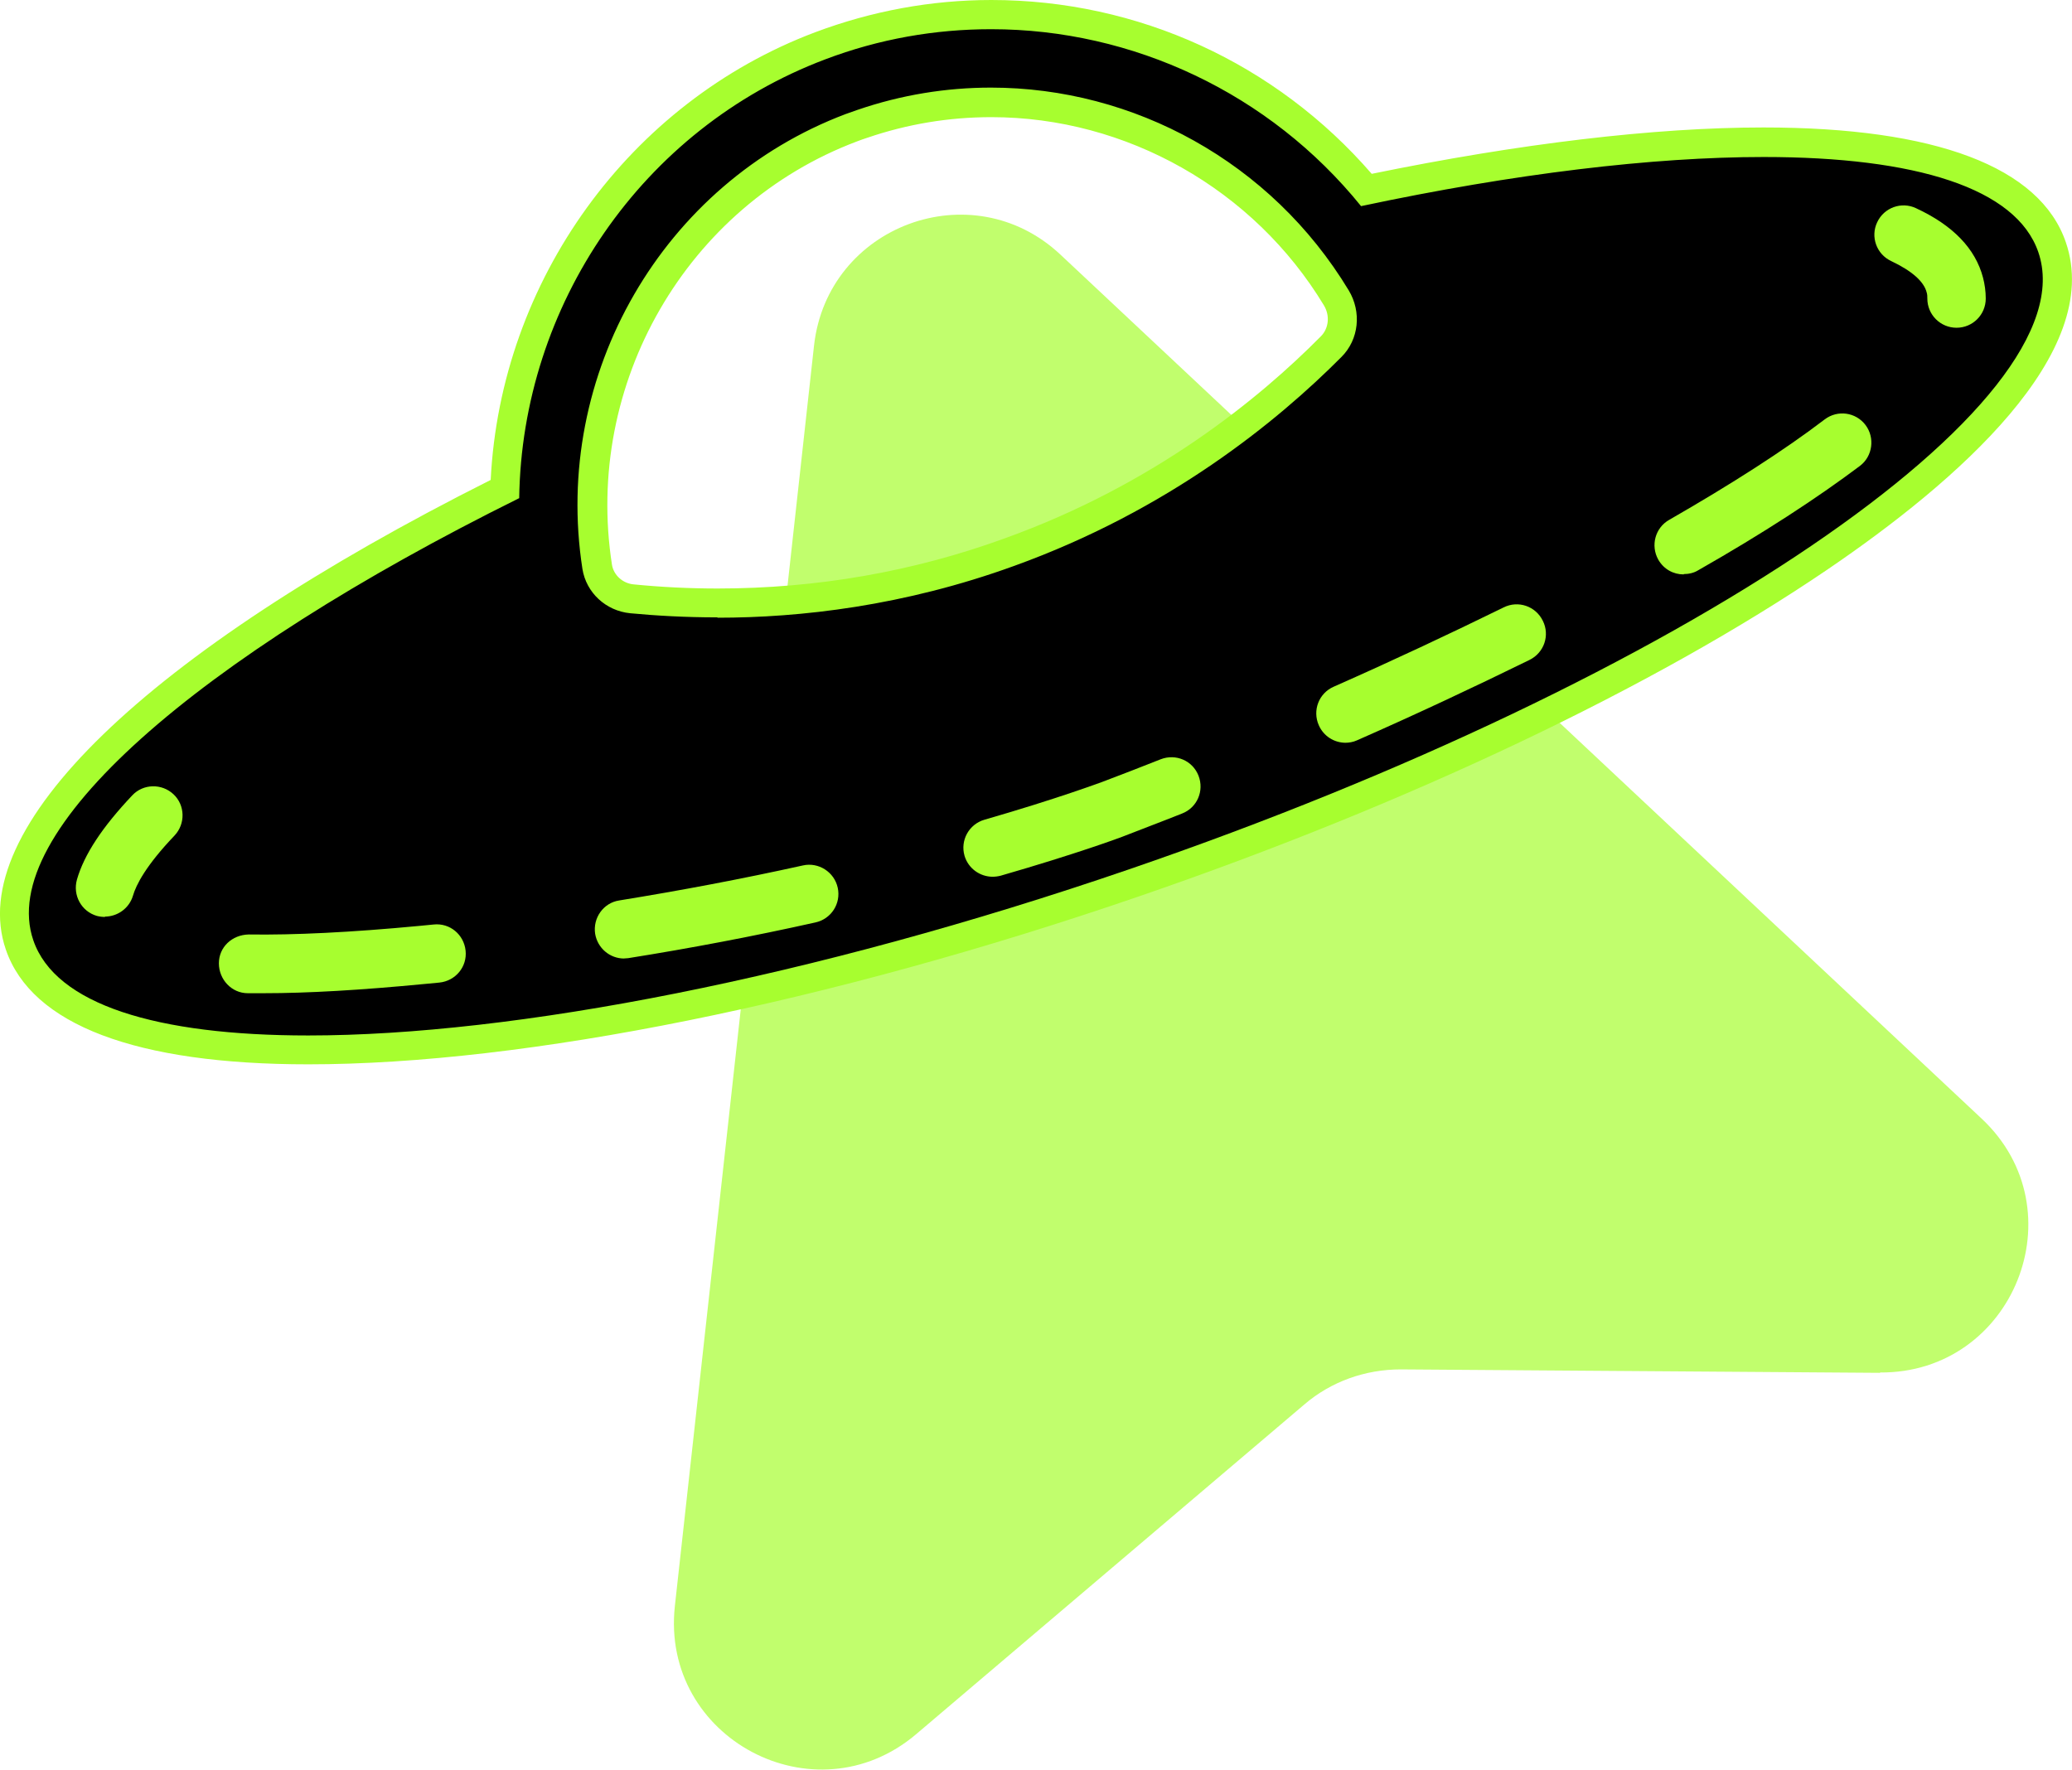
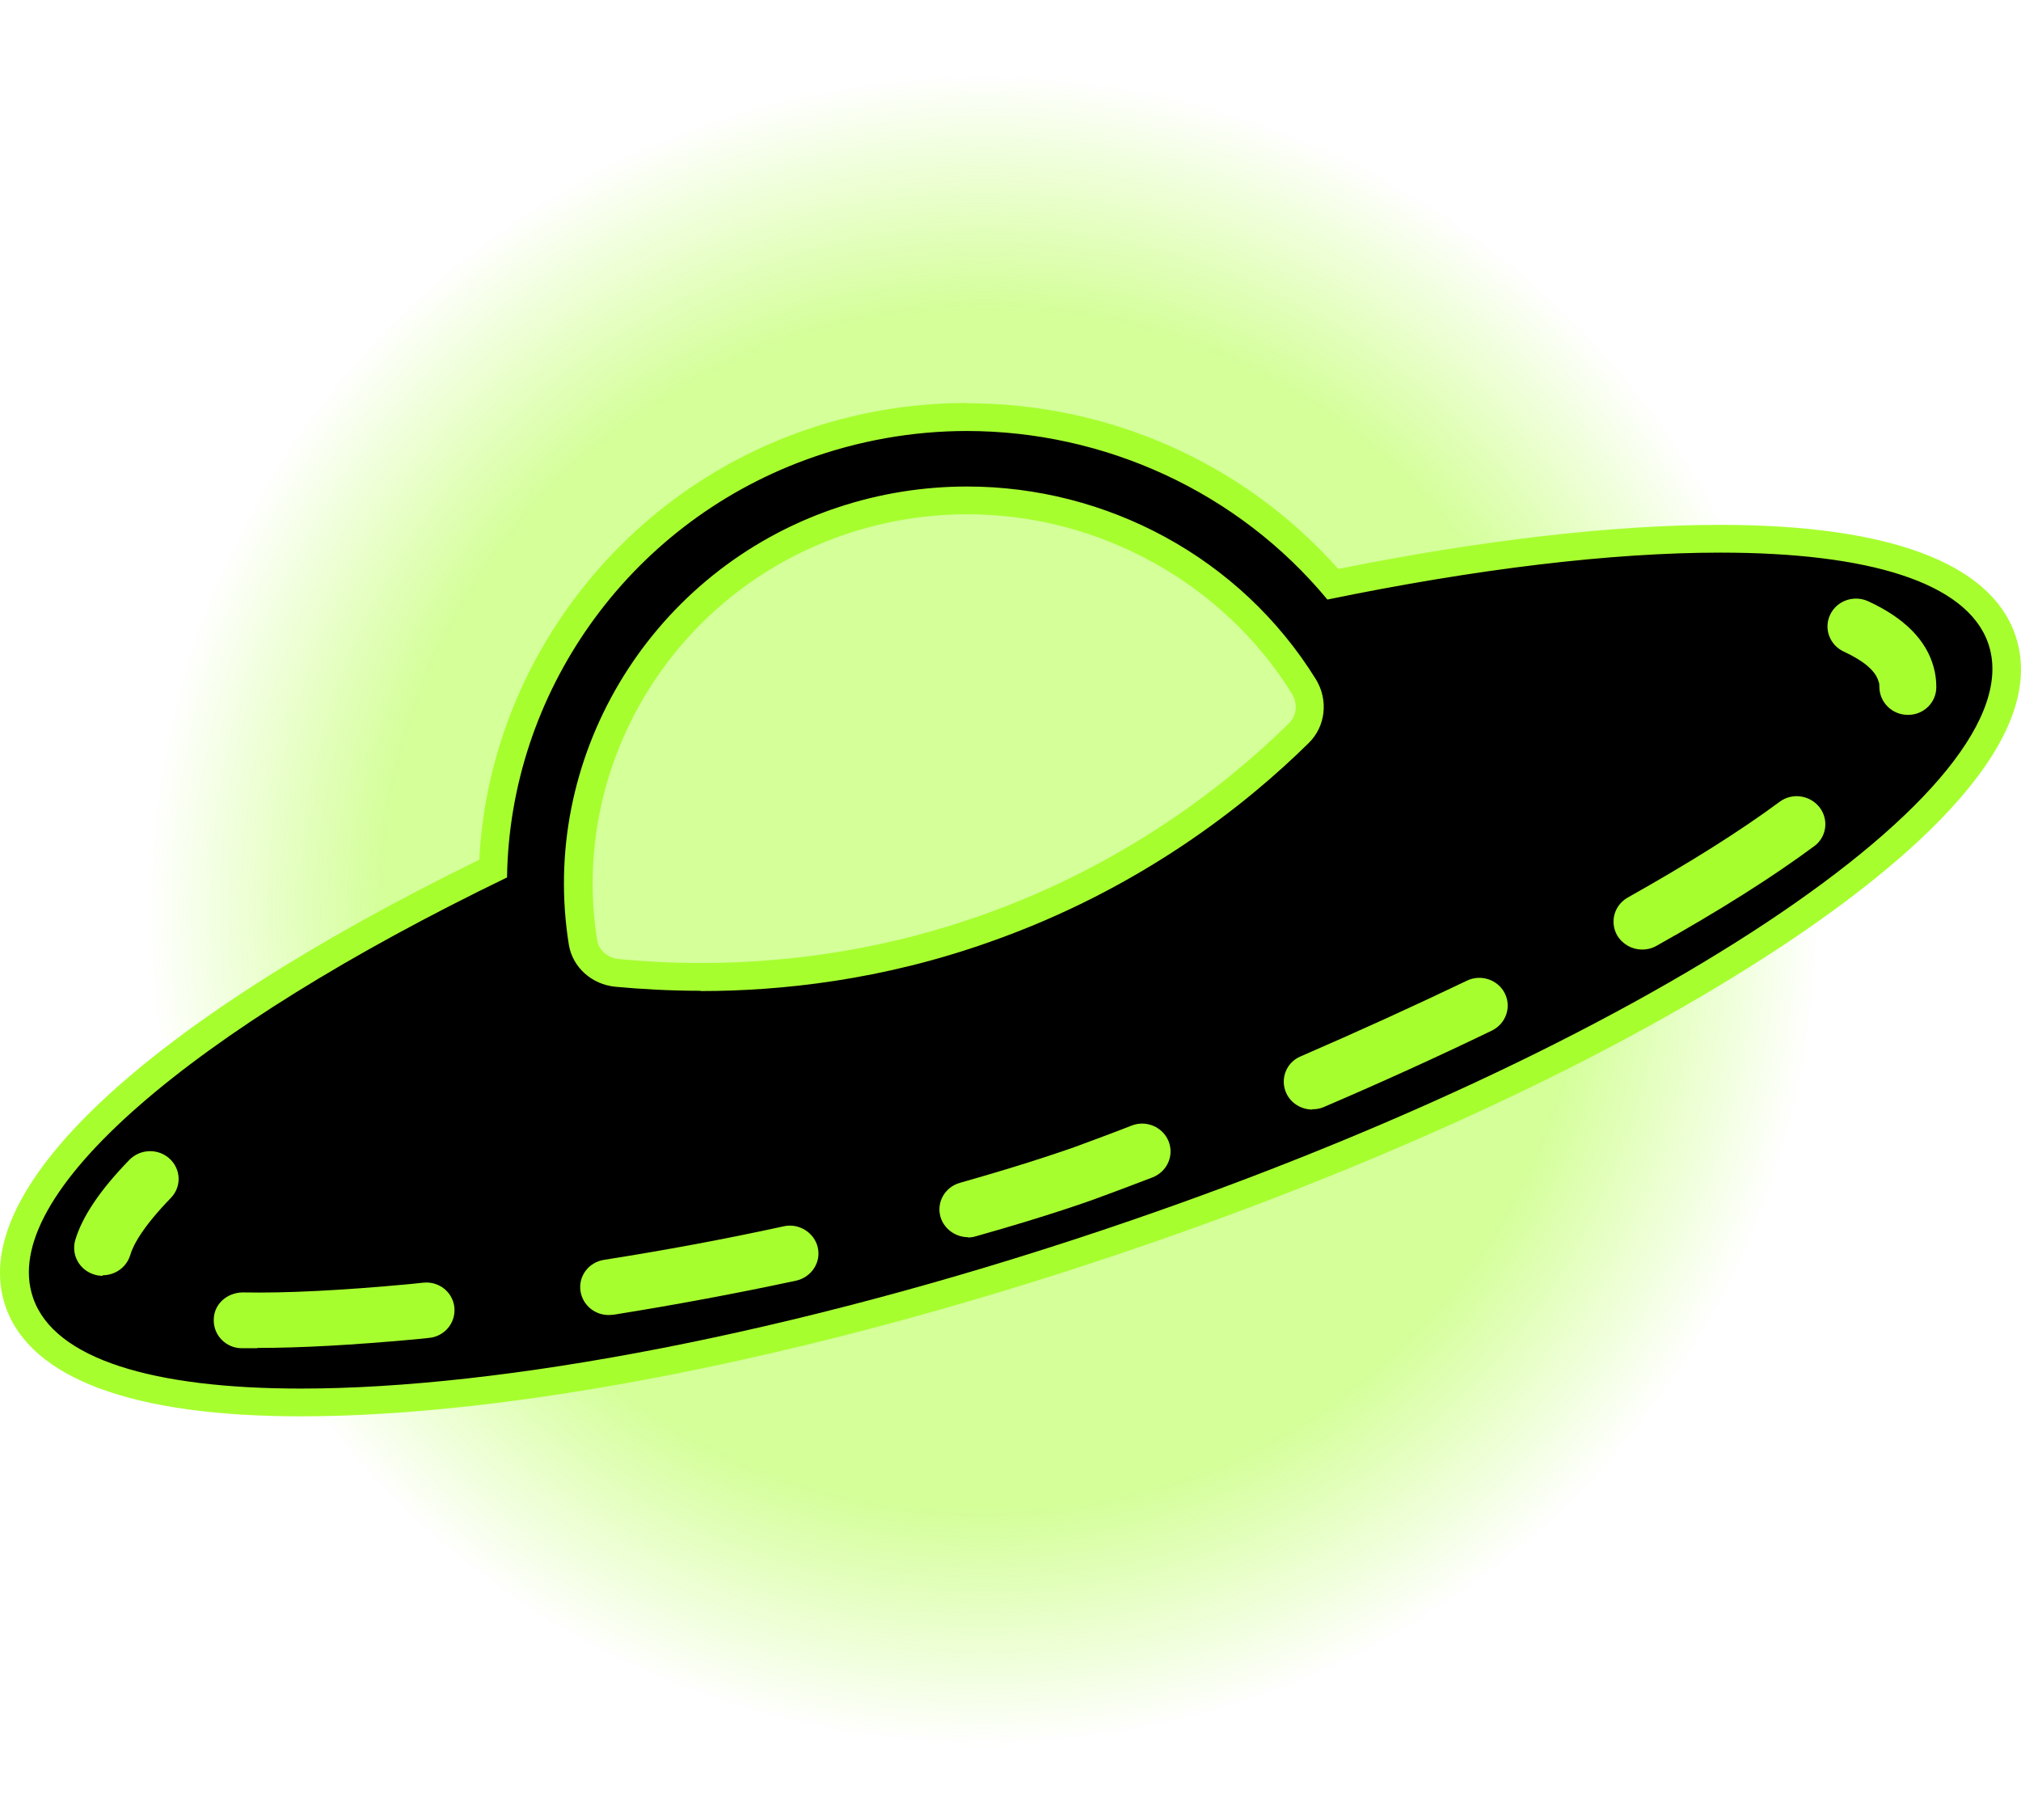
- <svg xmlns="http://www.w3.org/2000/svg" id="Capa_2" data-name="Capa 2" viewBox="0 0 60.3 51.51">
+ <svg xmlns="http://www.w3.org/2000/svg" id="Capa_2" data-name="Capa 2" viewBox="0 0 70.63 63.57">
  <defs>
    <style>
      .cls-1, .cls-2, .cls-3 {
        stroke-width: 0px;
      }

      .cls-2 {
+         fill: #a7fe2f;
+       }
+ 
+       .cls-3 {
+         fill: url(#Degradado_sin_nombre_10);
        opacity: .7;
      }
- 
-       .cls-2, .cls-3 {
-         fill: #a7fe2f;
-       }
    </style>
+     <radialGradient id="Degradado_sin_nombre_10" data-name="Degradado sin nombre 10" cx="34.38" cy="31.79" fx="34.38" fy="31.79" r="31.79" gradientUnits="userSpaceOnUse">
+       <stop offset=".66" stop-color="#a7fe2f" stop-opacity=".7" />
+       <stop offset=".92" stop-color="#a7fe2f" stop-opacity="0" />
+     </radialGradient>
  </defs>
  <g id="adornos">
    <g id="ufo__cursor">
-       <path id="ovni__arrow" class="cls-2" d="m54.72,39.96c-4.65-.03-9.31-.07-13.96-.1-1.02,0-2.02.35-2.8,1.02-3.77,3.2-7.53,6.4-11.3,9.6-2.95,2.5-7.44.12-7.02-3.73l4.05-36.69c.39-3.5,4.6-5.06,7.17-2.65l26.81,25.15c2.84,2.66.93,7.42-2.96,7.39Z" />
+       <circle class="cls-3" cx="34.38" cy="31.79" r="31.79" />
      <g>
-         <path id="ovni" class="cls-1" d="m8.97,30.56c-4.81,0-7.71-1.06-8.4-3.06-1.13-3.28,4.28-8.35,14.12-13.27.19-5.73,3.85-10.89,9.17-12.9,1.6-.6,3.27-.91,4.98-.91,4.23,0,8.2,1.86,10.93,5.11,4.35-.91,8.34-1.39,11.56-1.39,4.81,0,7.71,1.06,8.39,3.05,1.61,4.68-10.13,12.8-26.71,18.5-9,3.09-17.76,4.86-24.04,4.86h0ZM28.84,2.98c-1.28,0-2.54.21-3.75.63-.11.04-.22.08-.33.12-5.13,1.93-8.24,7.31-7.39,12.78.08.5.49.88,1.01.93.82.08,1.66.12,2.49.12,2.93,0,5.79-.5,8.5-1.48,4.42-1.59,7.53-4.13,9.36-5.98.37-.37.43-.96.15-1.42-2.12-3.51-5.97-5.69-10.05-5.69Z" />
-         <path id="ovni__line" class="cls-3" d="m28.85.85c4.11,0,8.1,1.86,10.76,5.15,4.47-.95,8.49-1.43,11.72-1.43,4.41,0,7.35.9,7.99,2.77,1.51,4.39-10.33,12.43-26.45,17.96-9.27,3.18-17.93,4.84-23.9,4.84-4.41,0-7.36-.9-8-2.77-1.09-3.16,4.76-8.22,14.14-12.87.08-5.6,3.56-10.75,8.9-12.77,1.58-.6,3.21-.88,4.83-.88m-7.96,17.13c2.41,0,5.42-.34,8.64-1.51,4.49-1.62,7.65-4.2,9.52-6.08.51-.51.59-1.31.21-1.94-2.26-3.74-6.26-5.9-10.41-5.9-1.3,0-2.61.21-3.89.65-.11.04-.23.08-.34.12-5.32,2.01-8.54,7.58-7.66,13.24.11.69.68,1.22,1.39,1.29.74.07,1.59.12,2.54.12M28.85,0h0c-1.75,0-3.48.32-5.13.94-5.41,2.04-9.15,7.23-9.44,13.03C4.23,19.02-1.04,24.12.17,27.64c.75,2.19,3.79,3.34,8.8,3.34,6.32,0,15.13-1.78,24.18-4.89,7.86-2.7,14.98-6.08,20.03-9.51,3.78-2.57,8.05-6.3,6.94-9.53-.75-2.19-3.79-3.34-8.8-3.34-3.18,0-7.11.47-11.4,1.35C37.13,1.84,33.12,0,28.85,0h0Zm-7.96,17.13c-.82,0-1.64-.04-2.45-.12-.32-.03-.58-.27-.63-.57-.82-5.27,2.17-10.45,7.12-12.32.11-.04.21-.08.31-.11,1.17-.4,2.38-.6,3.61-.6,3.93,0,7.64,2.1,9.68,5.48.18.3.14.67-.09.9-1.8,1.82-4.86,4.32-9.2,5.88-2.66.97-5.47,1.46-8.36,1.46h0Z" />
+         <path id="ovni" class="cls-1" d="m10.51,49c-5.63,0-9.03-1.21-9.84-3.49-1.32-3.75,5.01-9.55,16.54-15.16.22-6.55,4.5-12.44,10.74-14.74,1.87-.69,3.83-1.04,5.83-1.04,4.96,0,9.61,2.12,12.8,5.84,5.1-1.04,9.77-1.59,13.53-1.59,5.63,0,9.03,1.21,9.83,3.49,1.88,5.35-11.86,14.63-31.28,21.14-10.54,3.53-20.8,5.56-28.15,5.56h0Zm23.27-31.51c-1.5,0-2.97.24-4.39.72-.13.04-.25.09-.38.13-6.01,2.21-9.65,8.35-8.65,14.6.09.57.58,1,1.18,1.06.96.09,1.95.14,2.92.14,3.43,0,6.78-.57,9.96-1.69,5.17-1.82,8.81-4.72,10.96-6.83.43-.43.5-1.09.17-1.63-2.49-4.01-6.99-6.5-11.77-6.5Z" />
+         <path id="ovni__line" class="cls-2" d="m33.78,15.06c4.82,0,9.49,2.12,12.61,5.89,5.24-1.08,9.94-1.64,13.73-1.64,5.16,0,8.61,1.03,9.36,3.16,1.76,5.01-12.1,14.2-30.97,20.52-10.85,3.64-21,5.53-27.99,5.53-5.17,0-8.62-1.03-9.36-3.16-1.27-3.61,5.58-9.39,16.56-14.7.09-6.4,4.17-12.29,10.43-14.59,1.85-.68,3.76-1.01,5.65-1.01m-9.32,19.57c2.82,0,6.35-.38,10.12-1.72,5.26-1.85,8.96-4.8,11.14-6.95.59-.58.69-1.5.25-2.22-2.65-4.28-7.34-6.74-12.19-6.74-1.52,0-3.06.24-4.55.74-.13.04-.26.09-.4.14-6.23,2.29-10.01,8.66-8.97,15.13.13.79.8,1.39,1.63,1.47.87.08,1.86.14,2.97.14m9.32-20.54h0c-2.05,0-4.08.36-6,1.07-6.33,2.33-10.71,8.26-11.05,14.89C4.95,35.82-1.22,41.64.2,45.67c.88,2.5,4.44,3.82,10.31,3.82,7.4,0,17.72-2.03,28.32-5.58,9.21-3.08,17.54-6.94,23.46-10.86,4.43-2.93,9.43-7.2,8.13-10.89-.88-2.5-4.44-3.82-10.3-3.82-3.72,0-8.33.53-13.35,1.54-3.28-3.69-7.98-5.79-12.99-5.79h0Zm-9.32,19.57c-.96,0-1.93-.05-2.87-.14-.38-.04-.68-.31-.74-.65-.96-6.02,2.54-11.94,8.34-14.07.12-.05.25-.09.37-.13,1.37-.46,2.79-.69,4.23-.69,4.6,0,8.94,2.4,11.34,6.27.21.34.17.77-.1,1.03-2.11,2.08-5.69,4.93-10.77,6.72-3.12,1.1-6.41,1.66-9.79,1.66h0Z" />
      </g>
      <g id="ovni__dash">
-         <path class="cls-3" d="m56.94,9.54c-.47,0-.85-.38-.85-.85,0-.06,0-.12-.02-.18-.08-.32-.44-.63-1.03-.91-.43-.2-.61-.71-.41-1.13.2-.43.71-.61,1.13-.41,1.08.5,1.73,1.18,1.95,2.02.05.19.08.4.08.61,0,.47-.38.85-.85.85h0Z" />
-         <path class="cls-3" d="m7.67,28.91c-.16,0-.31,0-.46,0-.47,0-.84-.4-.84-.87,0-.47.38-.83.87-.84,1.3.02,2.97-.06,4.97-.25l.41-.04c.47-.05.88.29.93.76.05.47-.29.88-.76.93l-.42.04c-1.87.18-3.41.27-4.7.27Zm10.49-1.01c-.41,0-.77-.3-.84-.72-.07-.46.24-.9.7-.97,1.79-.29,3.59-.63,5.35-1.02.45-.1.91.19,1.01.65.1.46-.19.91-.65,1.01-1.79.4-3.63.75-5.45,1.04-.05,0-.09.01-.14.01Zm10.73-2.38c-.37,0-.71-.24-.82-.61-.13-.45.13-.92.58-1.05,2.15-.62,3.39-1.09,3.4-1.09.55-.21,1.13-.43,1.73-.67.44-.17.93.04,1.1.48.17.44-.04.93-.48,1.1-.6.24-1.19.46-1.75.68-.05.02-1.31.49-3.53,1.13-.08.02-.16.03-.24.03Zm10.27-3.9c-.33,0-.64-.19-.78-.51-.19-.43,0-.93.43-1.12,1.72-.76,3.38-1.54,4.95-2.31.42-.21.93-.04,1.14.39.21.42.04.93-.39,1.14-1.59.78-3.27,1.57-5.02,2.34-.11.05-.23.07-.34.07Zm9.84-4.9c-.3,0-.58-.15-.74-.43-.23-.41-.09-.93.32-1.16,1.81-1.04,3.34-2.02,4.52-2.92.38-.29.91-.21,1.19.16.28.37.21.91-.16,1.19-1.25.94-2.83,1.97-4.71,3.04-.13.08-.28.11-.42.11Z" />
-         <path class="cls-3" d="m3.06,26.69c-.08,0-.16-.01-.24-.03-.45-.13-.71-.6-.58-1.06.21-.73.74-1.53,1.61-2.45.32-.34.86-.35,1.2-.03.34.32.35.86.03,1.2-.84.88-1.12,1.44-1.21,1.75-.11.37-.45.61-.82.61Z" />
+         <path class="cls-2" d="m66.68,24.98c-.55,0-.99-.43-1-.97,0-.07,0-.14-.03-.2-.1-.37-.52-.72-1.21-1.04-.5-.23-.71-.81-.48-1.29.23-.49.83-.7,1.33-.47,1.26.58,2.03,1.35,2.29,2.31.06.22.09.45.09.69,0,.54-.44.97-.99.97h0Z" />
+         <path class="cls-2" d="m8.99,47.11c-.18,0-.36,0-.54,0-.55,0-.99-.45-.98-.99,0-.54.45-.95,1.01-.96,1.52.03,3.47-.07,5.83-.29l.48-.05c.56-.06,1.04.34,1.09.87.05.53-.34,1.01-.89,1.06l-.49.05c-2.19.2-3.99.3-5.51.3Zm12.28-1.16c-.48,0-.9-.34-.98-.82-.09-.53.28-1.03.83-1.11,2.1-.33,4.21-.72,6.27-1.17.53-.12,1.07.22,1.19.74.12.52-.22,1.04-.76,1.16-2.1.45-4.25.85-6.38,1.19-.05,0-.11.01-.16.01Zm12.56-2.72c-.43,0-.83-.28-.96-.7-.15-.52.15-1.05.68-1.2,2.52-.71,3.97-1.24,3.98-1.24.65-.24,1.33-.49,2.02-.76.51-.2,1.09.05,1.29.55.2.5-.05,1.06-.56,1.26-.7.27-1.39.53-2.05.77-.06.02-1.53.56-4.13,1.29-.09.03-.19.04-.28.04Zm12.03-4.46c-.38,0-.75-.22-.91-.58-.22-.49,0-1.07.51-1.28,2.01-.87,3.96-1.76,5.8-2.64.49-.24,1.09-.04,1.33.44.24.48.04,1.06-.45,1.3-1.86.9-3.84,1.8-5.87,2.67-.13.06-.27.08-.4.08Zm11.53-5.59c-.35,0-.68-.18-.87-.49-.27-.47-.11-1.06.37-1.33,2.12-1.19,3.91-2.31,5.3-3.34.44-.33,1.06-.24,1.4.19.33.43.25,1.04-.19,1.36-1.46,1.08-3.31,2.25-5.51,3.48-.16.09-.33.13-.49.13Z" />
+         <path class="cls-2" d="m3.59,44.58c-.09,0-.19-.01-.28-.04-.53-.15-.83-.69-.68-1.21.25-.83.87-1.75,1.89-2.8.38-.39,1.01-.41,1.41-.04.4.37.42.98.04,1.37-.98,1.01-1.32,1.65-1.42,2-.13.42-.52.7-.96.7Z" />
      </g>
    </g>
  </g>
</svg>
